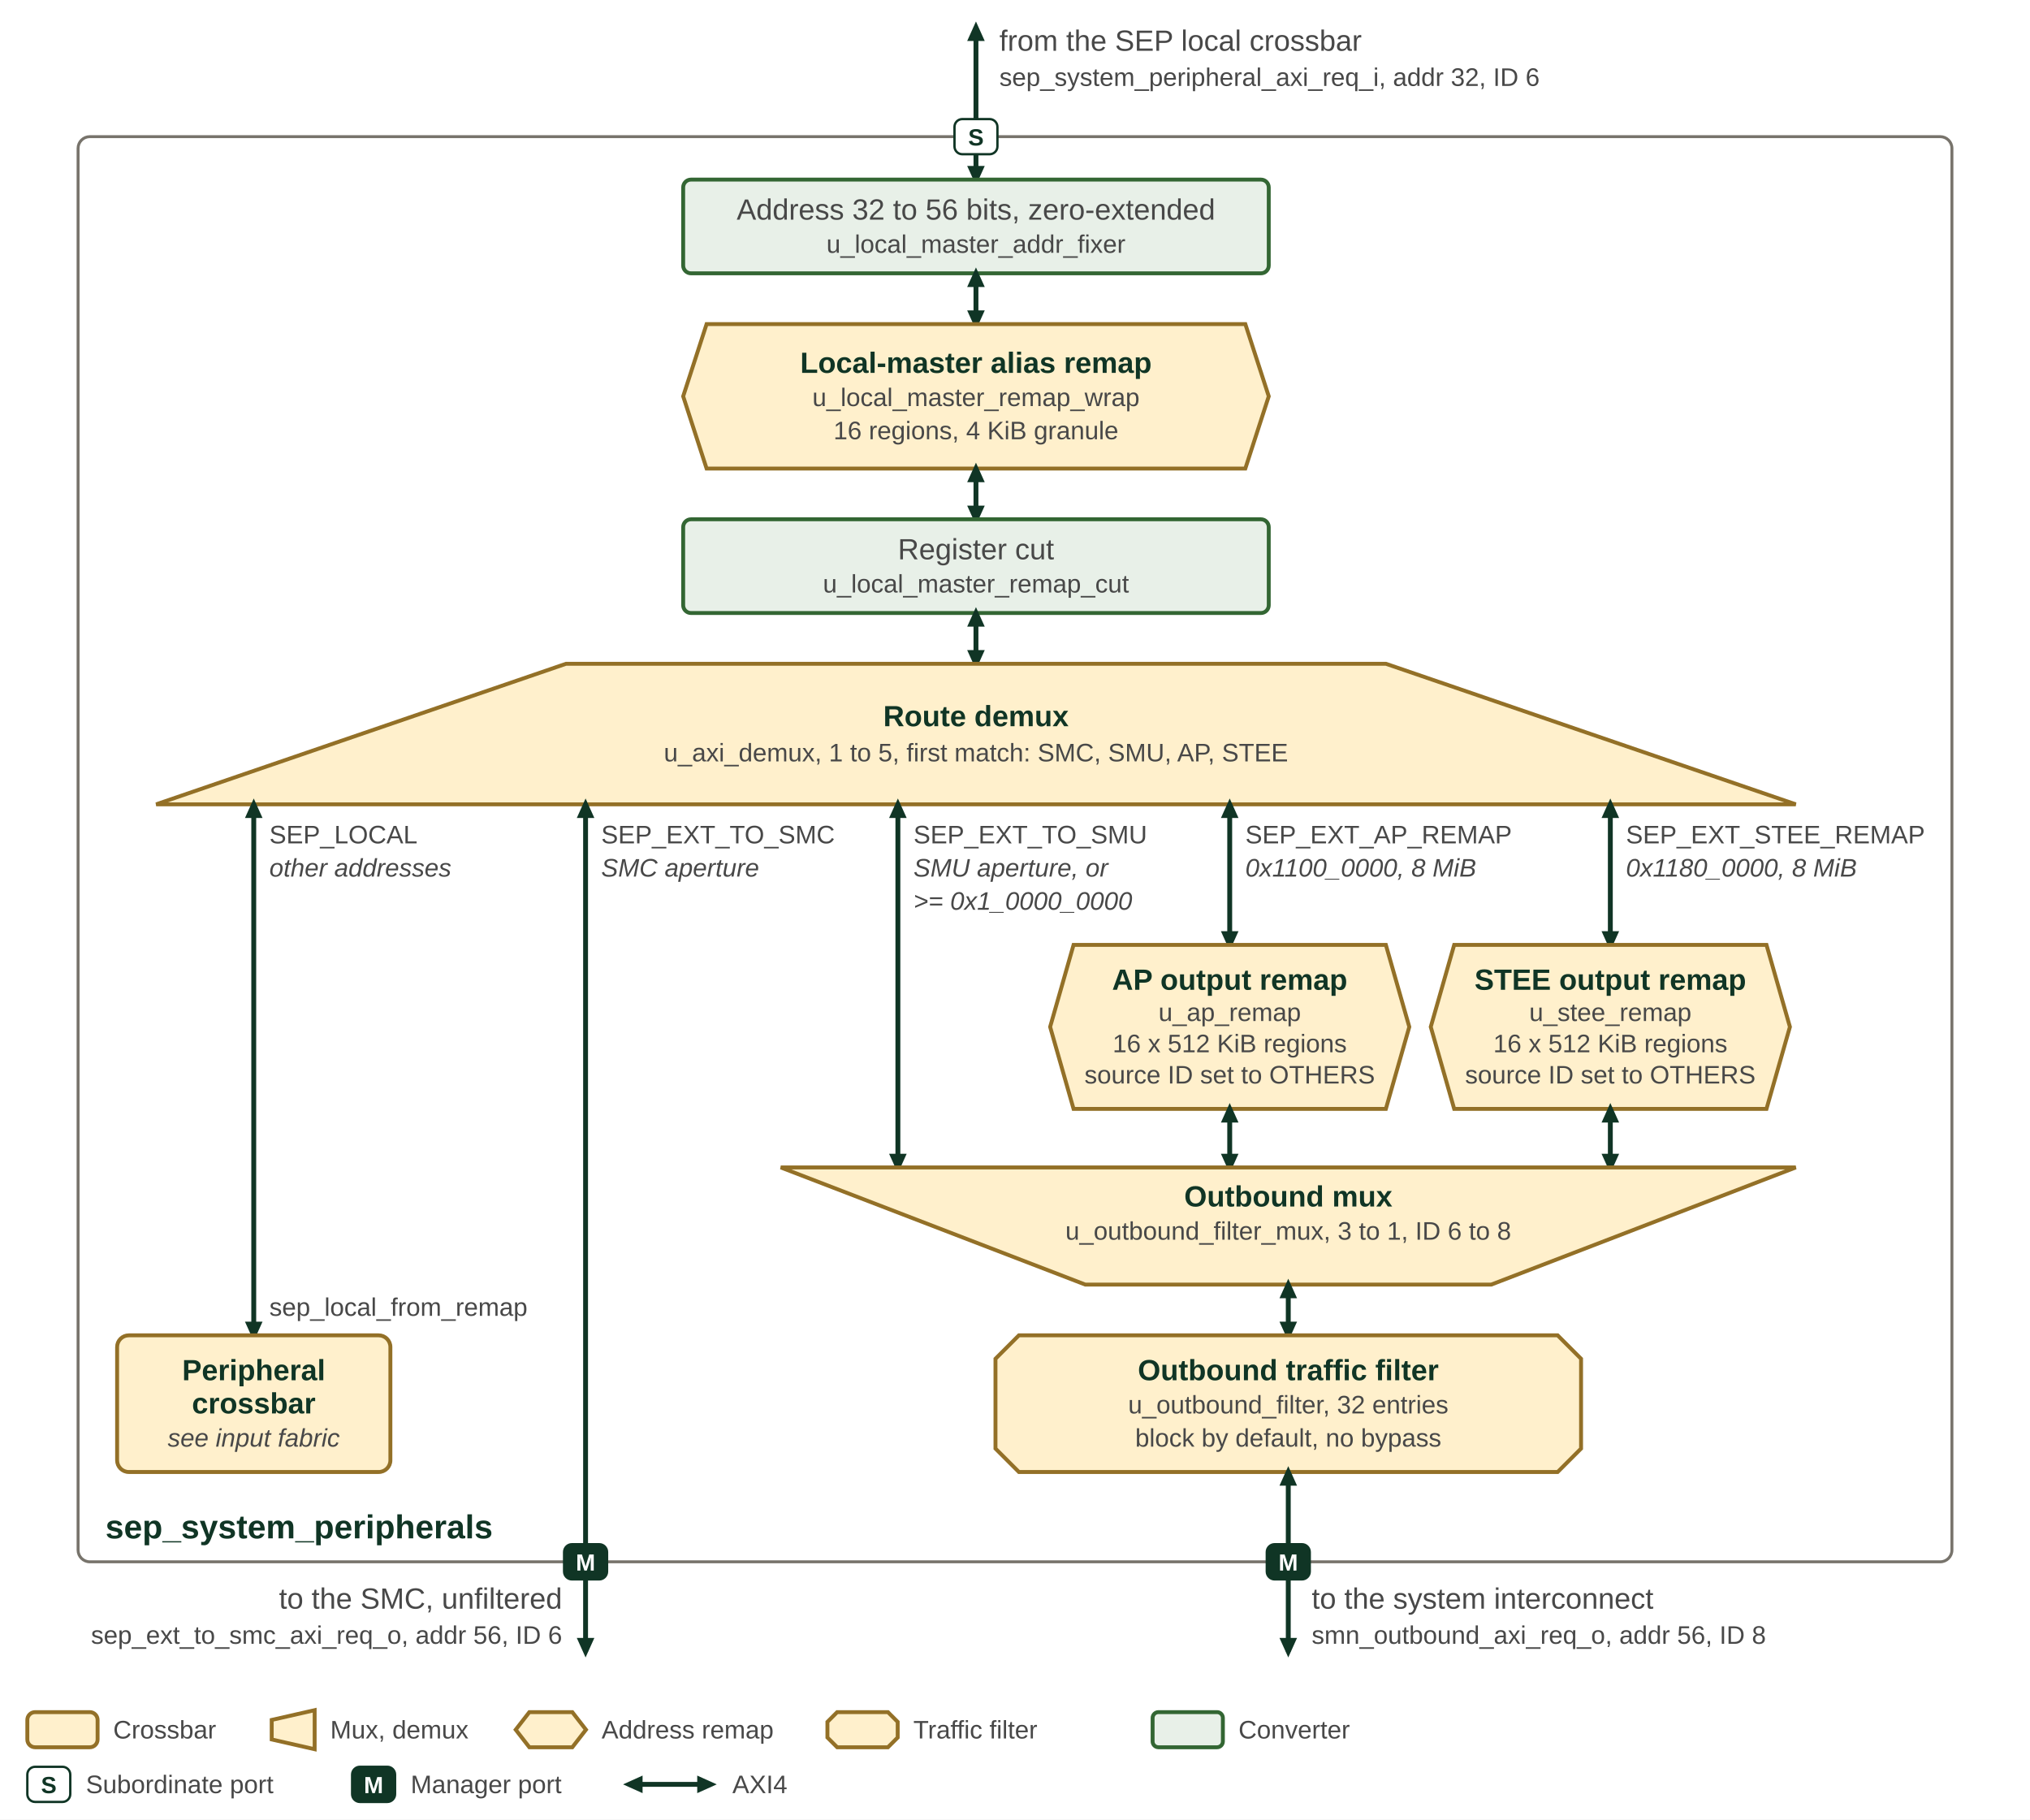
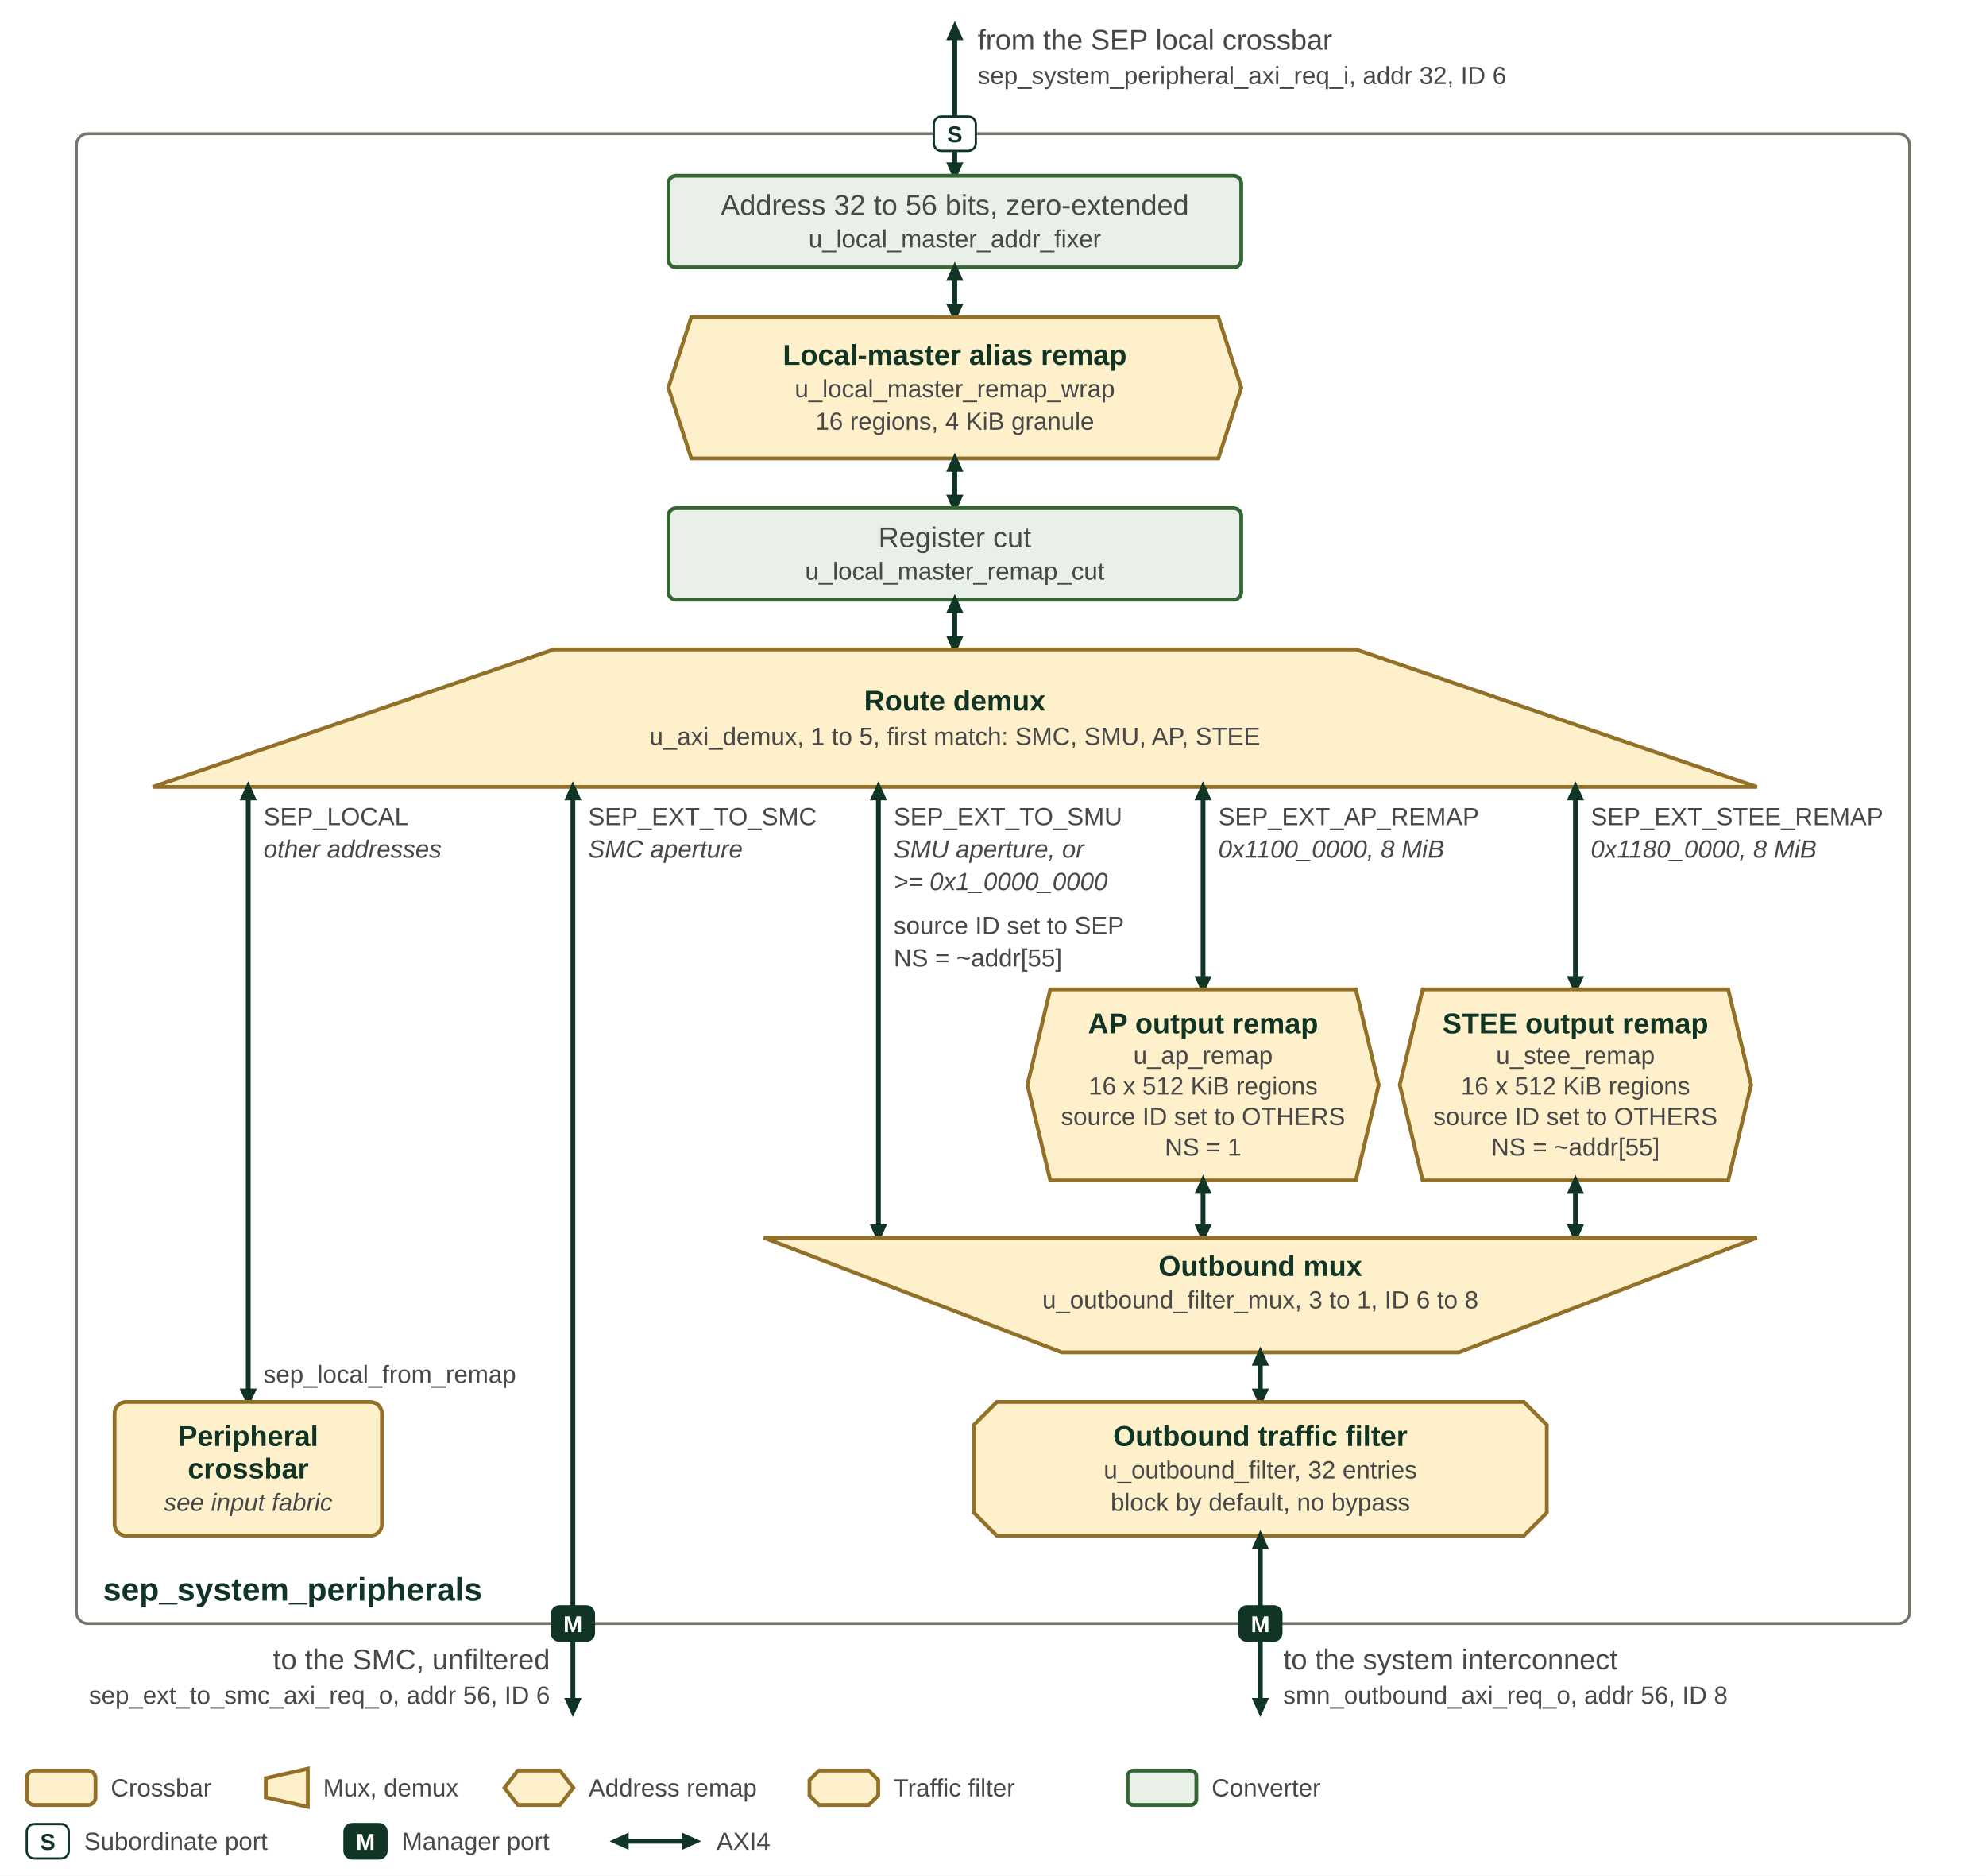
- <svg xmlns="http://www.w3.org/2000/svg" width="1040" height="932" viewBox="0 0 1040 932" role="img" aria-labelledby="title desc">
+ <svg xmlns="http://www.w3.org/2000/svg" width="1040" height="982" viewBox="0 0 1040 982" role="img" aria-labelledby="title desc">
  <defs>
    <marker id="ae" markerUnits="userSpaceOnUse" markerWidth="10" markerHeight="9" refX="7" refY="4.5" orient="auto">
      <path d="M0,0 L10,4.5 L0,9 Z" fill="#103525" />
    </marker>
    <marker id="as" markerUnits="userSpaceOnUse" markerWidth="10" markerHeight="9" refX="3" refY="4.5" orient="auto">
      <path d="M10,0 L0,4.5 L10,9 Z" fill="#103525" />
    </marker>
    <marker id="ge" markerUnits="userSpaceOnUse" markerWidth="8" markerHeight="7" refX="5" refY="3.5" orient="auto">
      <path d="M0,0 L8,3.5 L0,7 Z" fill="#5b6670" />
    </marker>
    <marker id="gs" markerUnits="userSpaceOnUse" markerWidth="8" markerHeight="7" refX="3" refY="3.5" orient="auto">
      <path d="M8,0 L0,3.5 L8,7 Z" fill="#5b6670" />
    </marker>
    <marker id="je" markerUnits="userSpaceOnUse" markerWidth="8" markerHeight="7" refX="5" refY="3.5" orient="auto">
      <path d="M0,0 L8,3.5 L0,7 Z" fill="#42759b" />
    </marker>
    <marker id="js" markerUnits="userSpaceOnUse" markerWidth="8" markerHeight="7" refX="3" refY="3.5" orient="auto">
      <path d="M8,0 L0,3.5 L8,7 Z" fill="#42759b" />
    </marker>
    <marker id="m-smu" markerUnits="userSpaceOnUse" markerWidth="8" markerHeight="7" refX="5" refY="3.5" orient="auto">
      <path d="M0,0 L8,3.5 L0,7 Z" fill="#103525" />
    </marker>
    <marker id="m-ref" markerUnits="userSpaceOnUse" markerWidth="8" markerHeight="7" refX="5" refY="3.5" orient="auto">
      <path d="M0,0 L8,3.5 L0,7 Z" fill="#2f7f79" />
    </marker>
    <marker id="m-per" markerUnits="userSpaceOnUse" markerWidth="8" markerHeight="7" refX="5" refY="3.5" orient="auto">
      <path d="M0,0 L8,3.5 L0,7 Z" fill="#937027" />
    </marker>
    <marker id="m-tel" markerUnits="userSpaceOnUse" markerWidth="8" markerHeight="7" refX="5" refY="3.5" orient="auto">
      <path d="M0,0 L8,3.5 L0,7 Z" fill="#664488" />
    </marker>
    <marker id="m-wdt" markerUnits="userSpaceOnUse" markerWidth="8" markerHeight="7" refX="5" refY="3.5" orient="auto">
      <path d="M0,0 L8,3.5 L0,7 Z" fill="#77736b" />
    </marker>
    <marker id="m-rosc" markerUnits="userSpaceOnUse" markerWidth="8" markerHeight="7" refX="5" refY="3.5" orient="auto">
      <path d="M0,0 L8,3.5 L0,7 Z" fill="#336633" />
    </marker>
    <marker id="m-jtag" markerUnits="userSpaceOnUse" markerWidth="8" markerHeight="7" refX="5" refY="3.5" orient="auto">
      <path d="M0,0 L8,3.5 L0,7 Z" fill="#42759b" />
    </marker>
    <marker id="m-spi" markerUnits="userSpaceOnUse" markerWidth="8" markerHeight="7" refX="5" refY="3.5" orient="auto">
      <path d="M0,0 L8,3.5 L0,7 Z" fill="#5b6670" />
    </marker>
    <marker id="m-slate" markerUnits="userSpaceOnUse" markerWidth="8" markerHeight="7" refX="5" refY="3.5" orient="auto">
      <path d="M0,0 L8,3.5 L0,7 Z" fill="#5b6670" />
    </marker>
    <marker id="m-pg" markerUnits="userSpaceOnUse" markerWidth="8" markerHeight="7" refX="5" refY="3.5" orient="auto">
      <path d="M0,0 L8,3.5 L0,7 Z" fill="#336633" />
    </marker>
    <style>
text { font-family: Arial, sans-serif; font-size: 15px; fill: #484848; }
.t { fill: #484848; }
.b { font-size: 17px; font-weight: bold; fill: #103525; }
.bs { font-size: 15px; font-weight: bold; fill: #103525; }
.h { font-size: 22px; font-weight: bold; fill: #103525; }
.s { font-size: 13px; fill: #484848; }
.si { font-size: 13px; font-style: italic; fill: #484848; }
.pmt { font-size: 12px; font-weight: bold; fill: #ffffff; }
.pst { font-size: 12px; font-weight: bold; fill: #103525; }
.pjt { font-size: 12px; font-weight: bold; fill: #1d4b6e; }
.pct { font-size: 12px; font-weight: bold; fill: #1f5c57; }
.pm { fill: #103525; stroke: #103525; stroke-width: 1.2; }
.ps { fill: #ffffff; stroke: #103525; stroke-width: 1.2; }
.pj { fill: #e8f3ff; stroke: #42759b; stroke-width: 1.2; }
.pc { fill: #d9f0ee; stroke: #2f7f79; stroke-width: 1.2; }
.smu { fill: #ffffff; stroke: #77736b; stroke-width: 1.5; }
.network { fill: #e8f0e8; stroke: #336633; stroke-width: 2; }
.fabric { fill: #fff0cc; stroke: #937027; stroke-width: 2; }
.core { fill: #ffffff; stroke: #937027; stroke-width: 2; }
.future { fill: #ffffff; stroke: #937027; stroke-width: 2; }
.nostroke { stroke: none; }
.fut { fill: none; stroke-dasharray: 7 5; }
.opt { stroke-dasharray: 7 5; }
.hatch { fill: none; stroke: #103525; stroke-opacity: 0.16; stroke-width: 1.2; }
.external { fill: #f2f2f2; stroke: #77736b; stroke-width: 1.5; }
.axi { fill: none; stroke: #103525; stroke-width: 2.5; marker-start: url(#as); marker-end: url(#ae); }
.axio { fill: none; stroke: #103525; stroke-width: 2.5; stroke-dasharray: 8 5; marker-start: url(#as); marker-end: url(#ae); }
.sig { fill: none; stroke: #5b6670; stroke-width: 1.5; marker-start: url(#gs); marker-end: url(#ge); }
.sigo { fill: none; stroke: #5b6670; stroke-width: 1.5; marker-end: url(#ge); }
.jtag { fill: none; stroke: #42759b; stroke-width: 1.8; marker-end: url(#je); }
.jtagb { fill: none; stroke: #42759b; stroke-width: 1.8; marker-start: url(#js); marker-end: url(#je); }
.sigplain { fill: none; stroke: #5b6670; stroke-width: 1.5; }
.n-smu { fill: none; stroke: #103525; stroke-width: 2.5; }
.a-smu { fill: none; stroke: #103525; stroke-width: 2.5; marker-end: url(#m-smu); }
.n-ref { fill: none; stroke: #2f7f79; stroke-width: 1.8; }
.a-ref { fill: none; stroke: #2f7f79; stroke-width: 1.8; marker-end: url(#m-ref); }
.n-per { fill: none; stroke: #937027; stroke-width: 1.8; }
.a-per { fill: none; stroke: #937027; stroke-width: 1.8; marker-end: url(#m-per); }
.n-tel { fill: none; stroke: #664488; stroke-width: 1.8; }
.a-tel { fill: none; stroke: #664488; stroke-width: 1.8; marker-end: url(#m-tel); }
.n-wdt { fill: none; stroke: #77736b; stroke-width: 1.8; }
.a-wdt { fill: none; stroke: #77736b; stroke-width: 1.8; marker-end: url(#m-wdt); }
.n-rosc { fill: none; stroke: #336633; stroke-width: 1.8; }
.a-rosc { fill: none; stroke: #336633; stroke-width: 1.8; marker-end: url(#m-rosc); }
.n-jtag { fill: none; stroke: #42759b; stroke-width: 1.8; }
.a-jtag { fill: none; stroke: #42759b; stroke-width: 1.8; marker-end: url(#m-jtag); }
.n-spi { fill: none; stroke: #5b6670; stroke-width: 1.8; }
.a-spi { fill: none; stroke: #5b6670; stroke-width: 1.8; marker-end: url(#m-spi); }
.n-slate { fill: none; stroke: #5b6670; stroke-width: 1.8; }
.a-slate { fill: none; stroke: #5b6670; stroke-width: 1.8; marker-end: url(#m-slate); }
.n-pg { fill: none; stroke: #336633; stroke-width: 1.8; }
.a-pg { fill: none; stroke: #336633; stroke-width: 1.8; marker-end: url(#m-pg); }
.axil { fill: none; stroke: #103525; stroke-width: 1.5; marker-start: url(#as); marker-end: url(#ae); }
.sigd { fill: none; stroke: #5b6670; stroke-width: 1.5; stroke-dasharray: 5 4; marker-end: url(#ge); }
.axin { fill: none; stroke: #103525; stroke-width: 2.5; }
.axis { fill: none; stroke: #103525; stroke-width: 2.5; marker-start: url(#as); }
.axie { fill: none; stroke: #103525; stroke-width: 2.5; marker-end: url(#ae); }
.axiln { fill: none; stroke: #103525; stroke-width: 1.5; }
</style>
  </defs>
-   <rect width="1040" height="932" fill="#ffffff" />
-   <rect class="smu" x="40" y="70" width="960" height="730" rx="6" />
-   <text class="b" x="54" y="788" text-anchor="start">sep_system_peripherals</text>
+   <rect width="1040" height="982" fill="#ffffff" />
+   <rect class="smu" x="40" y="70" width="960" height="780" rx="6" />
+   <text class="b" x="54" y="838" text-anchor="start">sep_system_peripherals</text>
  <text class="t" x="512" y="26" text-anchor="start">from the SEP local crossbar</text>
  <text class="s" x="512" y="44" text-anchor="start">sep_system_peripheral_axi_req_i, addr 32, ID 6</text>
  <path class="axi" d="M500,14 L500,92" />
  <rect class="network" x="350" y="92" width="300" height="48" rx="4" />
  <text class="t" x="500" y="112.5" text-anchor="middle">Address 32 to 56 bits, zero-extended</text>
  <text class="s" x="500" y="129.5" text-anchor="middle">u_local_master_addr_fixer</text>
  <path class="axi" d="M500,140 L500,166" />
  <path class="fabric" d="M362,166 L638,166 L650,203 L638,240 L362,240 L350,203 Z" />
  <text class="bs" x="500" y="191" text-anchor="middle">Local-master alias remap</text>
  <text class="s" x="500" y="208" text-anchor="middle">u_local_master_remap_wrap</text>
  <text class="s" x="500" y="225" text-anchor="middle">16 regions, 4 KiB granule</text>
  <path class="axi" d="M500,240 L500,266" />
  <rect class="network" x="350" y="266" width="300" height="48" rx="4" />
  <text class="t" x="500" y="286.5" text-anchor="middle">Register cut</text>
  <text class="s" x="500" y="303.5" text-anchor="middle">u_local_master_remap_cut</text>
  <path class="axi" d="M500,314 L500,340" />
  <path class="fabric" d="M290,340 L710,340 L920,412 L80,412 Z" />
  <text class="bs" x="500" y="372" text-anchor="middle">Route demux</text>
  <text class="s" x="500" y="390" text-anchor="middle">u_axi_demux, 1 to 5, first match: SMC, SMU, AP, STEE</text>
  <text class="s" x="138" y="432" text-anchor="start">SEP_LOCAL</text>
  <text class="si" x="138" y="449" text-anchor="start">other addresses</text>
  <text class="s" x="308" y="432" text-anchor="start">SEP_EXT_TO_SMC</text>
  <text class="si" x="308" y="449" text-anchor="start">SMC aperture</text>
  <text class="s" x="468" y="432" text-anchor="start">SEP_EXT_TO_SMU</text>
  <text class="si" x="468" y="449" text-anchor="start">SMU aperture, or</text>
  <text class="s" x="638" y="432" text-anchor="start">SEP_EXT_AP_REMAP</text>
  <text class="si" x="638" y="449" text-anchor="start">0x1100_0000, 8 MiB</text>
  <text class="s" x="833" y="432" text-anchor="start">SEP_EXT_STEE_REMAP</text>
  <text class="si" x="833" y="449" text-anchor="start">0x1180_0000, 8 MiB</text>
  <text class="si" x="468" y="466" text-anchor="start">&gt;= 0x1_0000_0000</text>
-   <path class="axi" d="M630,412 L630,484" />
-   <path class="fabric" d="M550,484 L710,484 L722,526 L710,568 L550,568 L538,526 Z" />
-   <text class="bs" x="630" y="507" text-anchor="middle">AP output remap</text>
-   <text class="s" x="630" y="523" text-anchor="middle">u_ap_remap</text>
-   <text class="s" x="630" y="539" text-anchor="middle">16 x 512 KiB regions</text>
-   <text class="s" x="630" y="555" text-anchor="middle">source ID set to OTHERS</text>
-   <path class="axi" d="M825,412 L825,484" />
-   <path class="fabric" d="M745,484 L905,484 L917,526 L905,568 L745,568 L733,526 Z" />
-   <text class="bs" x="825" y="507" text-anchor="middle">STEE output remap</text>
-   <text class="s" x="825" y="523" text-anchor="middle">u_stee_remap</text>
-   <text class="s" x="825" y="539" text-anchor="middle">16 x 512 KiB regions</text>
-   <text class="s" x="825" y="555" text-anchor="middle">source ID set to OTHERS</text>
-   <path class="axi" d="M460,412 L460,598" />
-   <path class="axi" d="M630,568 L630,598" />
-   <path class="axi" d="M825,568 L825,598" />
-   <path class="fabric" d="M400,598 L920,598 L764,658 L556,658 Z" />
-   <text class="bs" x="660" y="618" text-anchor="middle">Outbound mux</text>
-   <text class="s" x="660" y="635" text-anchor="middle">u_outbound_filter_mux, 3 to 1, ID 6 to 8</text>
-   <path class="axi" d="M660.0,658 L660.0,684" />
-   <path class="fabric" d="M522,684 L798,684 L810,696 L810,742 L798,754 L522,754 L510,742 L510,696 Z" />
-   <text class="bs" x="660" y="707" text-anchor="middle">Outbound traffic filter</text>
-   <text class="s" x="660" y="724" text-anchor="middle">u_outbound_filter, 32 entries</text>
-   <text class="s" x="660" y="741" text-anchor="middle">block by default, no bypass</text>
-   <path class="axi" d="M660.0,754 L660.0,846" />
-   <text class="t" x="672" y="824" text-anchor="start">to the system interconnect</text>
-   <text class="s" x="672" y="842" text-anchor="start">smn_outbound_axi_req_o, addr 56, ID 8</text>
-   <path class="axi" d="M300,412 L300,846" />
-   <text class="t" x="288" y="824" text-anchor="end">to the SMC, unfiltered</text>
-   <text class="s" x="288" y="842" text-anchor="end">sep_ext_to_smc_axi_req_o, addr 56, ID 6</text>
-   <path class="axi" d="M130,412 L130,684" />
-   <rect class="fabric" x="60" y="684" width="140" height="70" rx="6" />
-   <text class="bs" x="130" y="707" text-anchor="middle">Peripheral</text>
-   <text class="bs" x="130" y="724" text-anchor="middle">crossbar</text>
-   <text class="si" x="130" y="741" text-anchor="middle">see input fabric</text>
-   <text class="s" x="138" y="674" text-anchor="start">sep_local_from_remap</text>
-   <rect class="fabric" x="14" y="877" width="36" height="18" rx="4" />
-   <text class="s" x="58" y="890.5" text-anchor="start">Crossbar</text>
-   <path class="fabric" d="M139.2,881 L161.2,876 L161.2,896 L139.2,891 Z" />
-   <text class="s" x="169.2" y="890.5" text-anchor="start">Mux, demux</text>
-   <path class="fabric" d="M271.2,877 L293.2,877 L300.2,886 L293.2,895 L271.2,895 L264.2,886 Z" />
-   <text class="s" x="308.2" y="890.5" text-anchor="start">Address remap</text>
-   <path class="fabric" d="M428.9,877 L454.9,877 L459.9,882 L459.9,890 L454.9,895 L428.9,895 L423.9,890 L423.9,882 Z" />
-   <text class="s" x="467.9" y="890.5" text-anchor="start">Traffic filter</text>
-   <rect class="network" x="590.5" y="877" width="36" height="18" rx="3" />
-   <text class="s" x="634.5" y="890.5" text-anchor="start">Converter</text>
-   <text class="s" x="44" y="918.5" text-anchor="start">Subordinate port</text>
-   <text class="s" x="210.4" y="918.5" text-anchor="start">Manager port</text>
-   <path class="axi" d="M322.2,914 L364.2,914" />
-   <text class="s" x="375.2" y="918.5" text-anchor="start">AXI4</text>
+   <text class="s" x="468" y="489" text-anchor="start">source ID set to SEP</text>
+   <text class="s" x="468" y="506" text-anchor="start">NS = ~addr[55]</text>
+   <path class="axi" d="M630,412 L630,518" />
+   <path class="fabric" d="M550,518 L710,518 L722,568 L710,618 L550,618 L538,568 Z" />
+   <text class="bs" x="630" y="541" text-anchor="middle">AP output remap</text>
+   <text class="s" x="630" y="557" text-anchor="middle">u_ap_remap</text>
+   <text class="s" x="630" y="573" text-anchor="middle">16 x 512 KiB regions</text>
+   <text class="s" x="630" y="589" text-anchor="middle">source ID set to OTHERS</text>
+   <text class="s" x="630" y="605" text-anchor="middle">NS = 1</text>
+   <path class="axi" d="M825,412 L825,518" />
+   <path class="fabric" d="M745,518 L905,518 L917,568 L905,618 L745,618 L733,568 Z" />
+   <text class="bs" x="825" y="541" text-anchor="middle">STEE output remap</text>
+   <text class="s" x="825" y="557" text-anchor="middle">u_stee_remap</text>
+   <text class="s" x="825" y="573" text-anchor="middle">16 x 512 KiB regions</text>
+   <text class="s" x="825" y="589" text-anchor="middle">source ID set to OTHERS</text>
+   <text class="s" x="825" y="605" text-anchor="middle">NS = ~addr[55]</text>
+   <path class="axi" d="M460,412 L460,648" />
+   <path class="axi" d="M630,618 L630,648" />
+   <path class="axi" d="M825,618 L825,648" />
+   <path class="fabric" d="M400,648 L920,648 L764,708 L556,708 Z" />
+   <text class="bs" x="660" y="668" text-anchor="middle">Outbound mux</text>
+   <text class="s" x="660" y="685" text-anchor="middle">u_outbound_filter_mux, 3 to 1, ID 6 to 8</text>
+   <path class="axi" d="M660.0,708 L660.0,734" />
+   <path class="fabric" d="M522,734 L798,734 L810,746 L810,792 L798,804 L522,804 L510,792 L510,746 Z" />
+   <text class="bs" x="660" y="757" text-anchor="middle">Outbound traffic filter</text>
+   <text class="s" x="660" y="774" text-anchor="middle">u_outbound_filter, 32 entries</text>
+   <text class="s" x="660" y="791" text-anchor="middle">block by default, no bypass</text>
+   <path class="axi" d="M660.0,804 L660.0,896" />
+   <text class="t" x="672" y="874" text-anchor="start">to the system interconnect</text>
+   <text class="s" x="672" y="892" text-anchor="start">smn_outbound_axi_req_o, addr 56, ID 8</text>
+   <path class="axi" d="M300,412 L300,896" />
+   <text class="t" x="288" y="874" text-anchor="end">to the SMC, unfiltered</text>
+   <text class="s" x="288" y="892" text-anchor="end">sep_ext_to_smc_axi_req_o, addr 56, ID 6</text>
+   <path class="axi" d="M130,412 L130,734" />
+   <rect class="fabric" x="60" y="734" width="140" height="70" rx="6" />
+   <text class="bs" x="130" y="757" text-anchor="middle">Peripheral</text>
+   <text class="bs" x="130" y="774" text-anchor="middle">crossbar</text>
+   <text class="si" x="130" y="791" text-anchor="middle">see input fabric</text>
+   <text class="s" x="138" y="724" text-anchor="start">sep_local_from_remap</text>
+   <rect class="fabric" x="14" y="927" width="36" height="18" rx="4" />
+   <text class="s" x="58" y="940.5" text-anchor="start">Crossbar</text>
+   <path class="fabric" d="M139.2,931 L161.2,926 L161.2,946 L139.2,941 Z" />
+   <text class="s" x="169.2" y="940.5" text-anchor="start">Mux, demux</text>
+   <path class="fabric" d="M271.2,927 L293.2,927 L300.2,936 L293.2,945 L271.2,945 L264.2,936 Z" />
+   <text class="s" x="308.2" y="940.5" text-anchor="start">Address remap</text>
+   <path class="fabric" d="M428.9,927 L454.9,927 L459.9,932 L459.9,940 L454.9,945 L428.9,945 L423.9,940 L423.9,932 Z" />
+   <text class="s" x="467.9" y="940.5" text-anchor="start">Traffic filter</text>
+   <rect class="network" x="590.5" y="927" width="36" height="18" rx="3" />
+   <text class="s" x="634.5" y="940.5" text-anchor="start">Converter</text>
+   <text class="s" x="44" y="968.5" text-anchor="start">Subordinate port</text>
+   <text class="s" x="210.4" y="968.5" text-anchor="start">Manager port</text>
+   <path class="axi" d="M322.2,964 L364.2,964" />
+   <text class="s" x="375.2" y="968.5" text-anchor="start">AXI4</text>
  <rect class="ps" x="489.0" y="61.0" width="22" height="18" rx="4" />
  <text class="pst" x="500" y="74.5" text-anchor="middle">S</text>
-   <rect class="pm" x="649.0" y="791.0" width="22" height="18" rx="4" />
-   <text class="pmt" x="660" y="804.5" text-anchor="middle">M</text>
-   <rect class="pm" x="289.0" y="791.0" width="22" height="18" rx="4" />
-   <text class="pmt" x="300" y="804.5" text-anchor="middle">M</text>
-   <rect class="ps" x="14.0" y="905.0" width="22" height="18" rx="4" />
-   <text class="pst" x="25" y="918.5" text-anchor="middle">S</text>
-   <rect class="pm" x="180.4" y="905.0" width="22" height="18" rx="4" />
-   <text class="pmt" x="191.4" y="918.5" text-anchor="middle">M</text>
+   <rect class="pm" x="649.0" y="841.0" width="22" height="18" rx="4" />
+   <text class="pmt" x="660" y="854.5" text-anchor="middle">M</text>
+   <rect class="pm" x="289.0" y="841.0" width="22" height="18" rx="4" />
+   <text class="pmt" x="300" y="854.5" text-anchor="middle">M</text>
+   <rect class="ps" x="14.0" y="955.0" width="22" height="18" rx="4" />
+   <text class="pst" x="25" y="968.5" text-anchor="middle">S</text>
+   <rect class="pm" x="180.4" y="955.0" width="22" height="18" rx="4" />
+   <text class="pmt" x="191.4" y="968.5" text-anchor="middle">M</text>
</svg>
